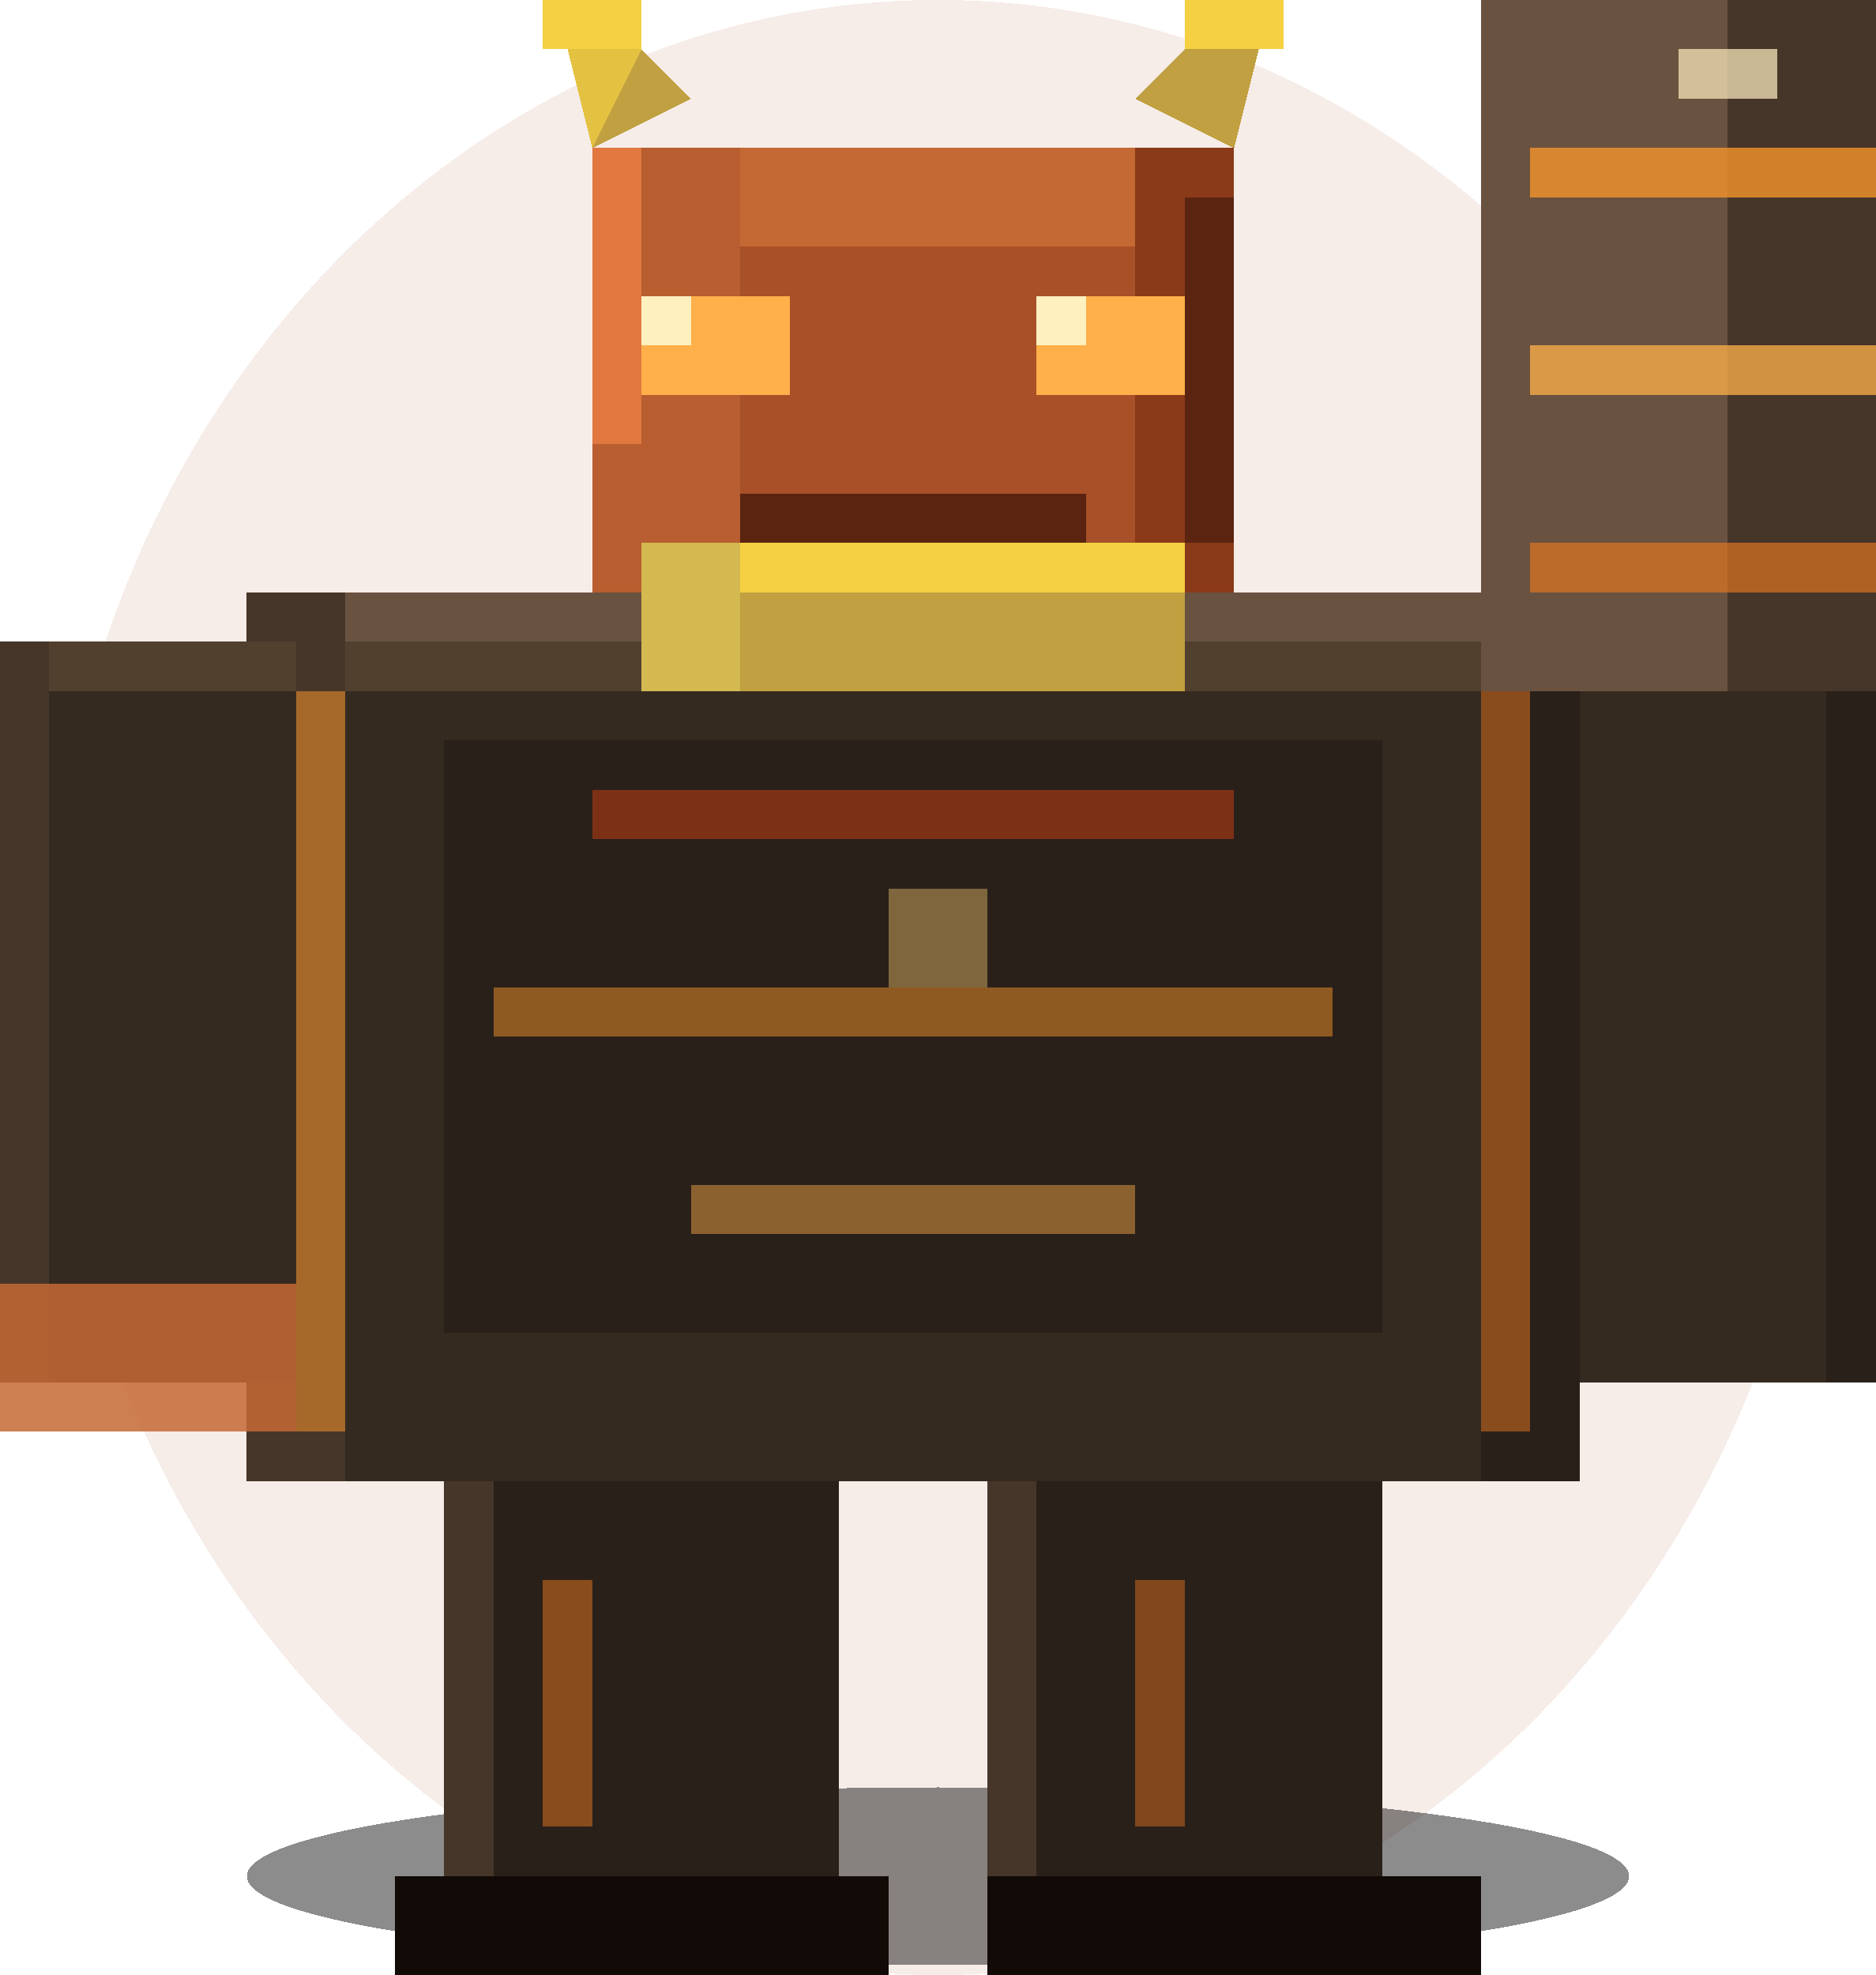
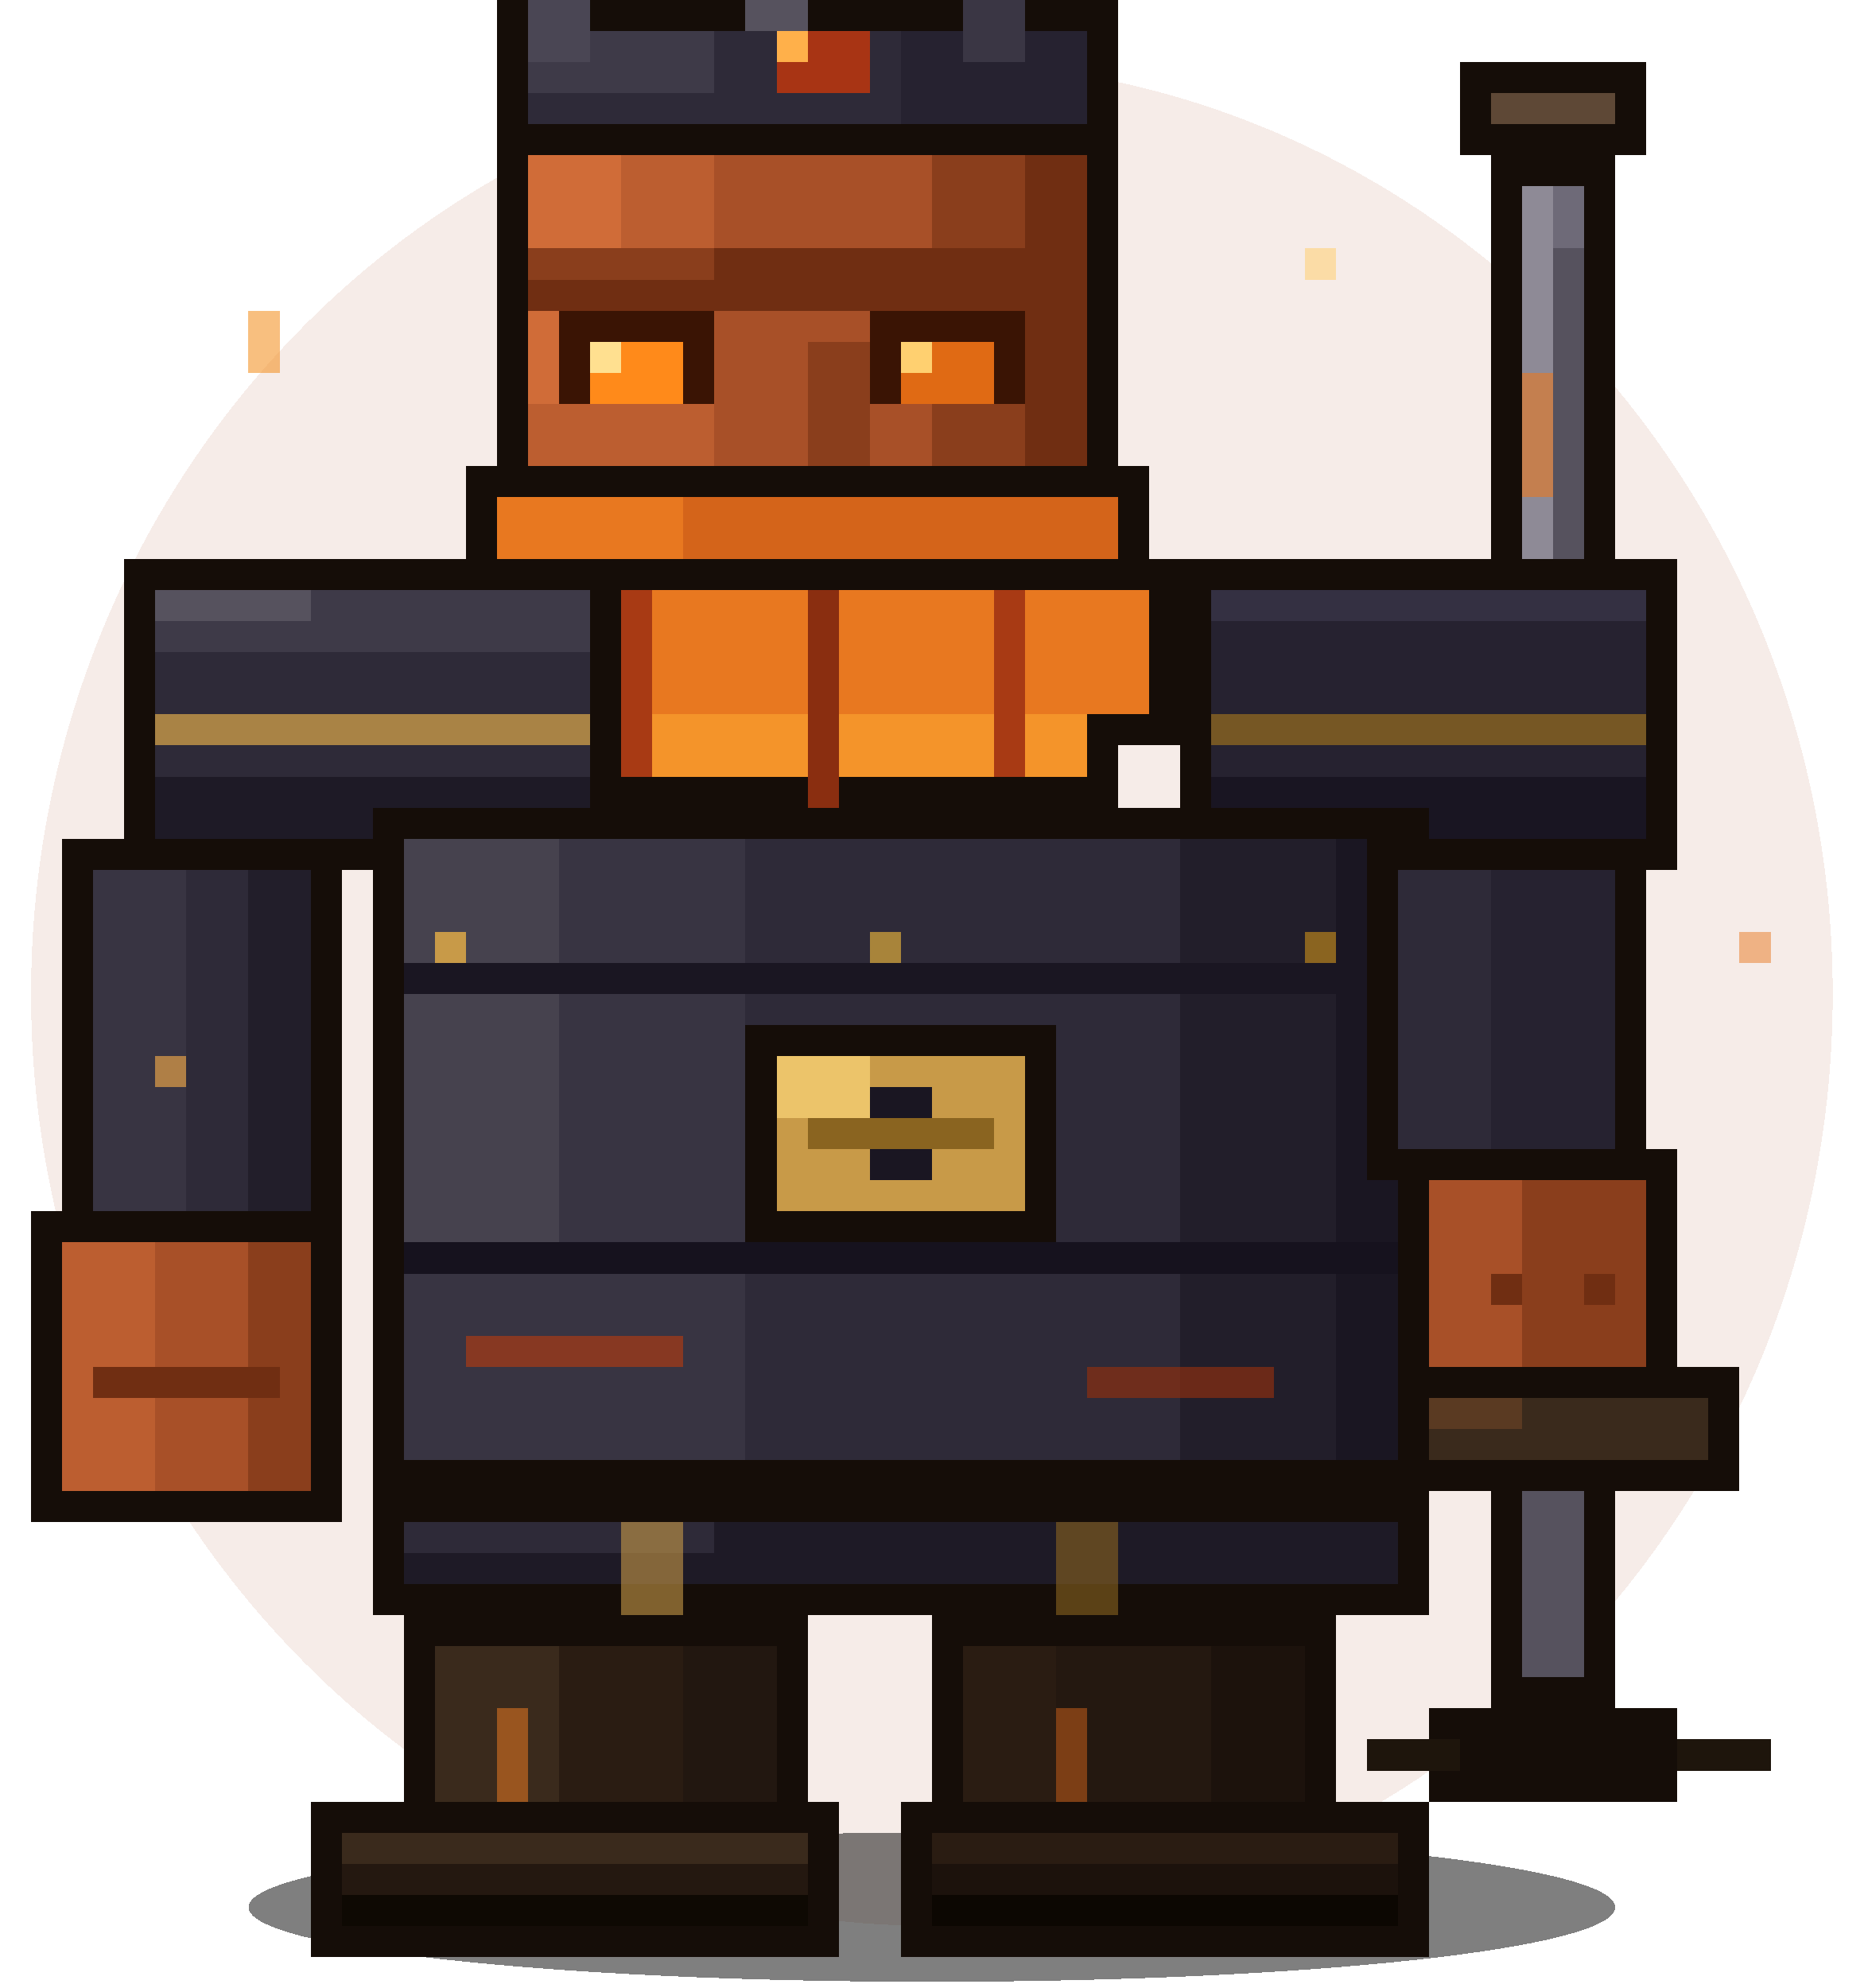
- <svg xmlns="http://www.w3.org/2000/svg" viewBox="0 0 38 40" shape-rendering="crispEdges" preserveAspectRatio="xMidYMax meet" aria-label="Fire-Giant Warlord">
-   <ellipse cx="19" cy="20" rx="18" ry="20" fill="#a83a14" opacity="0.1" />
-   <ellipse cx="19" cy="38" rx="14" ry="1.8" fill="#000" opacity="0.45" />
-   <rect x="12" y="3" width="13" height="9" fill="#a85028" />
-   <rect x="12" y="3" width="13" height="2" fill="#c46834" />
-   <rect x="12" y="3" width="3" height="9" fill="#b85e30" />
-   <rect x="12" y="3" width="1" height="6" fill="#e07840" />
-   <rect x="23" y="3" width="2" height="9" fill="#8a3a18" />
-   <rect x="24" y="4" width="1" height="7" fill="#5a2410" />
-   <polygon points="12,3 11,-1 14,2" fill="#c0a040" />
-   <polygon points="25,3 26,-1 23,2" fill="#c0a040" />
-   <polygon points="12,3 11,-1 13,1" fill="#f4d042" opacity="0.7" />
-   <rect x="11" y="-1" width="2" height="2" fill="#f4d042" />
-   <rect x="24" y="-1" width="2" height="2" fill="#f4d042" />
-   <rect x="11" y="-1" width="1" height="1" fill="#fff0c0" />
-   <rect x="13" y="6" width="3" height="2" fill="#ffb04a" />
-   <rect x="21" y="6" width="3" height="2" fill="#ffb04a" />
-   <rect x="13" y="6" width="1" height="1" fill="#fff0c0" />
-   <rect x="21" y="6" width="1" height="1" fill="#fff0c0" />
-   <rect x="15" y="10" width="7" height="1" fill="#5a2410" />
-   <rect x="5" y="12" width="27" height="18" fill="#352a20" />
-   <rect x="5" y="12" width="27" height="2" fill="#52402e" />
-   <rect x="5" y="12" width="27" height="1" fill="#6a5240" />
-   <rect x="5" y="12" width="2" height="18" fill="#46362a" />
-   <rect x="30" y="13" width="2" height="17" fill="#2a201a" />
-   <rect x="13" y="11" width="11" height="3" fill="#c0a040" />
-   <rect x="13" y="11" width="11" height="1" fill="#f4d042" />
-   <rect x="13" y="11" width="2" height="3" fill="#d4b850" />
-   <rect x="9" y="15" width="19" height="12" fill="#2a201a" />
-   <rect x="6" y="14" width="1" height="15" fill="#f4942a" opacity="0.55" />
-   <rect x="30" y="14" width="1" height="15" fill="#e87820" opacity="0.5" />
-   <rect x="12" y="16" width="13" height="1" fill="#a83a14" opacity="0.65" />
-   <rect x="10" y="20" width="17" height="1" fill="#f4942a" opacity="0.5" />
-   <rect x="14" y="24" width="9" height="1" fill="#ffb04a" opacity="0.45" />
-   <rect x="18" y="18" width="2" height="2" fill="#ffd070" opacity="0.4" />
-   <rect x="0" y="13" width="6" height="15" fill="#352a20" />
-   <rect x="0" y="13" width="6" height="1" fill="#52402e" />
-   <rect x="0" y="13" width="1" height="15" fill="#46362a" />
-   <rect x="32" y="13" width="6" height="15" fill="#352a20" />
-   <rect x="37" y="13" width="1" height="15" fill="#2a201a" />
-   <rect x="0" y="26" width="6" height="3" fill="#c46834" opacity="0.85" />
-   <rect x="34" y="-2" width="3" height="16" fill="#3a2a1a" />
-   <rect x="34" y="-2" width="1" height="16" fill="#52402e" />
-   <polygon points="30,14 39,14 39,0 35,-4 30,0" fill="#6a5240" />
-   <polygon points="35,14 39,14 39,0 35,-4" fill="#46362a" />
-   <rect x="31" y="3" width="7" height="1" fill="#f4942a" opacity="0.8" />
-   <rect x="31" y="7" width="7" height="1" fill="#ffb04a" opacity="0.75" />
-   <rect x="31" y="11" width="7" height="1" fill="#e87820" opacity="0.65" />
-   <rect x="34" y="1" width="2" height="1" fill="#fff0c0" opacity="0.7" />
-   <rect x="9" y="30" width="8" height="10" fill="#2a201a" />
-   <rect x="20" y="30" width="8" height="10" fill="#2a201a" />
-   <rect x="9" y="30" width="1" height="10" fill="#46362a" />
-   <rect x="20" y="30" width="1" height="10" fill="#46362a" />
-   <rect x="11" y="32" width="1" height="5" fill="#e87820" opacity="0.5" />
-   <rect x="23" y="32" width="1" height="5" fill="#e87820" opacity="0.45" />
-   <rect x="8" y="38" width="10" height="2" fill="#120a06" />
-   <rect x="20" y="38" width="10" height="2" fill="#120a06" />
+ <svg xmlns="http://www.w3.org/2000/svg" viewBox="0 0 60 64" shape-rendering="crispEdges" preserveAspectRatio="xMidYMax meet" aria-label="Fire-Giant Warlord">
+   <ellipse cx="30" cy="32" rx="29" ry="30" fill="#a83a14" opacity="0.1" />
+   <ellipse cx="30" cy="61.4" rx="22" ry="2.4" fill="#000" opacity="0.5" />
+   <rect x="47" y="2" width="6" height="3" fill="#150d08" />
+   <rect x="48" y="3" width="4" height="1" fill="#5e4836" />
+   <rect x="48" y="5" width="4" height="42" fill="#150d08" />
+   <rect x="49" y="6" width="2" height="40" fill="#6e6a78" />
+   <rect x="49" y="6" width="1" height="36" fill="#8e8a96" />
+   <rect x="50" y="8" width="1" height="32" fill="#56525e" />
+   <rect x="49" y="12" width="1" height="4" fill="#e87820" opacity="0.6" />
+   <rect x="50" y="22" width="1" height="4" fill="#d4641a" opacity="0.5" />
+   <rect x="44" y="44" width="12" height="4" fill="#150d08" />
+   <rect x="45" y="45" width="10" height="2" fill="#3a2a1c" />
+   <rect x="45" y="45" width="4" height="1" fill="#5a3a22" />
+   <rect x="48" y="47" width="4" height="8" fill="#150d08" />
+   <rect x="49" y="48" width="2" height="6" fill="#56525e" />
+   <rect x="46" y="55" width="8" height="3" fill="#150d08" />
+   <rect x="44" y="56" width="3" height="1" fill="#1e150c" />
+   <rect x="54" y="56" width="3" height="1" fill="#1e150c" />
+   <rect x="16" y="0" width="20" height="4" fill="#150d08" />
+   <rect x="17" y="1" width="18" height="3" fill="#2e2a38" />
+   <rect x="17" y="1" width="6" height="2" fill="#3e3a48" />
+   <rect x="29" y="1" width="6" height="3" fill="#262230" />
+   <rect x="17" y="0" width="2" height="2" fill="#4a4654" />
+   <rect x="24" y="0" width="2" height="1" fill="#56525e" />
+   <rect x="31" y="0" width="2" height="2" fill="#3a3644" />
+   <rect x="25" y="1" width="3" height="2" fill="#a83414" />
+   <rect x="25" y="1" width="1" height="1" fill="#ffb04a" />
+   <rect x="16" y="4" width="20" height="14" fill="#150d08" />
+   <rect x="17" y="5" width="18" height="12" fill="#a85028" />
+   <rect x="17" y="5" width="6" height="12" fill="#bc5e30" />
+   <rect x="17" y="5" width="3" height="8" fill="#d06c38" />
+   <rect x="30" y="5" width="5" height="12" fill="#8a3e1c" />
+   <rect x="33" y="5" width="2" height="12" fill="#702e12" />
+   <rect x="17" y="8" width="18" height="2" fill="#702e12" />
+   <rect x="17" y="8" width="6" height="1" fill="#8a3e1c" />
+   <rect x="18" y="10" width="5" height="3" fill="#3a1404" />
+   <rect x="28" y="10" width="5" height="3" fill="#3a1404" />
+   <rect x="19" y="11" width="3" height="2" fill="#ff8a1a" />
+   <rect x="29" y="11" width="3" height="2" fill="#e06a14" />
+   <rect x="19" y="11" width="1" height="1" fill="#ffe090" />
+   <rect x="29" y="11" width="1" height="1" fill="#ffd070" />
+   <rect x="24" y="11" width="4" height="4" fill="#8a3e1c" />
+   <rect x="24" y="11" width="2" height="4" fill="#a85028" />
+   <rect x="15" y="15" width="22" height="4" fill="#150d08" />
+   <rect x="14" y="18" width="24" height="6" fill="#150d08" />
+   <rect x="16" y="22" width="20" height="4" fill="#150d08" />
+   <rect x="16" y="16" width="20" height="2" fill="#d4641a" />
+   <rect x="15" y="19" width="22" height="4" fill="#e87820" />
+   <rect x="17" y="23" width="18" height="2" fill="#f4942a" />
+   <rect x="16" y="16" width="6" height="2" fill="#e87820" />
+   <rect x="15" y="19" width="5" height="2" fill="#f4942a" />
+   <rect x="17" y="23" width="4" height="1" fill="#ffb04a" />
+   <rect x="20" y="19" width="1" height="6" fill="#a83a14" />
+   <rect x="26" y="19" width="1" height="7" fill="#8a2e10" />
+   <rect x="32" y="19" width="1" height="6" fill="#a83a14" />
+   <rect x="18" y="26" width="2" height="2" fill="#d4641a" />
+   <rect x="24" y="26" width="2" height="3" fill="#e87820" />
+   <rect x="25" y="29" width="1" height="1" fill="#ffb04a" />
+   <rect x="31" y="26" width="2" height="2" fill="#a83a14" />
+   <rect x="4" y="18" width="16" height="10" fill="#150d08" />
+   <rect x="5" y="19" width="14" height="8" fill="#2e2a38" />
+   <rect x="5" y="19" width="14" height="2" fill="#3e3a48" />
+   <rect x="5" y="19" width="5" height="1" fill="#56525e" />
+   <rect x="5" y="25" width="14" height="2" fill="#1e1a26" />
+   <rect x="5" y="23" width="14" height="1" fill="#c89a48" opacity="0.8" />
+   <rect x="38" y="18" width="16" height="10" fill="#150d08" />
+   <rect x="39" y="19" width="14" height="8" fill="#262230" />
+   <rect x="39" y="19" width="14" height="1" fill="#343042" />
+   <rect x="39" y="25" width="14" height="2" fill="#191522" />
+   <rect x="39" y="23" width="14" height="1" fill="#8a6420" opacity="0.8" />
+   <rect x="12" y="26" width="34" height="22" fill="#150d08" />
+   <rect x="13" y="27" width="32" height="20" fill="#2e2a38" />
+   <rect x="13" y="27" width="11" height="20" fill="#383442" />
+   <rect x="13" y="27" width="5" height="14" fill="#46424e" />
+   <rect x="38" y="27" width="7" height="20" fill="#221e2a" />
+   <rect x="43" y="27" width="2" height="20" fill="#1a1622" />
+   <rect x="13" y="31" width="32" height="1" fill="#1a1622" />
+   <rect x="14" y="30" width="1" height="1" fill="#c89a48" />
+   <rect x="28" y="30" width="1" height="1" fill="#a8843a" />
+   <rect x="42" y="30" width="1" height="1" fill="#8a6420" />
+   <rect x="13" y="40" width="32" height="1" fill="#16121e" />
+   <rect x="24" y="33" width="10" height="7" fill="#150d08" />
+   <rect x="25" y="34" width="8" height="5" fill="#c89a48" />
+   <rect x="25" y="34" width="3" height="2" fill="#ecc46a" />
+   <rect x="28" y="35" width="2" height="3" fill="#1a1622" />
+   <rect x="26" y="36" width="6" height="1" fill="#8a6420" />
+   <rect x="15" y="43" width="7" height="1" fill="#a83a14" opacity="0.7" />
+   <rect x="35" y="44" width="6" height="1" fill="#8a2e10" opacity="0.7" />
+   <rect x="2" y="27" width="9" height="13" fill="#150d08" />
+   <rect x="3" y="28" width="7" height="11" fill="#2e2a38" />
+   <rect x="3" y="28" width="3" height="11" fill="#383442" />
+   <rect x="8" y="28" width="2" height="11" fill="#221e2a" />
+   <rect x="1" y="39" width="10" height="10" fill="#150d08" />
+   <rect x="2" y="40" width="8" height="8" fill="#a85028" />
+   <rect x="2" y="40" width="3" height="8" fill="#bc5e30" />
+   <rect x="8" y="40" width="2" height="8" fill="#8a3e1c" />
+   <rect x="3" y="44" width="6" height="1" fill="#702e12" />
+   <rect x="44" y="27" width="9" height="11" fill="#150d08" />
+   <rect x="45" y="28" width="7" height="9" fill="#262230" />
+   <rect x="45" y="28" width="3" height="9" fill="#2e2a38" />
+   <rect x="45" y="37" width="9" height="8" fill="#150d08" />
+   <rect x="46" y="38" width="7" height="6" fill="#8a3e1c" />
+   <rect x="46" y="38" width="3" height="6" fill="#a85028" />
+   <rect x="48" y="41" width="1" height="1" fill="#702e12" />
+   <rect x="51" y="41" width="1" height="1" fill="#702e12" />
+   <rect x="12" y="48" width="34" height="4" fill="#150d08" />
+   <rect x="13" y="49" width="32" height="2" fill="#1e1a26" />
+   <rect x="13" y="49" width="10" height="1" fill="#2e2a38" />
+   <rect x="20" y="49" width="2" height="3" fill="#c89a48" opacity="0.6" />
+   <rect x="34" y="49" width="2" height="3" fill="#8a6420" opacity="0.6" />
+   <rect x="13" y="52" width="13" height="8" fill="#150d08" />
+   <rect x="14" y="53" width="11" height="7" fill="#2a1c12" />
+   <rect x="14" y="53" width="4" height="7" fill="#3a2a1c" />
+   <rect x="22" y="53" width="3" height="7" fill="#221710" />
+   <rect x="16" y="55" width="1" height="4" fill="#e87820" opacity="0.55" />
+   <rect x="30" y="52" width="13" height="8" fill="#150d08" />
+   <rect x="31" y="53" width="11" height="7" fill="#241810" />
+   <rect x="31" y="53" width="3" height="7" fill="#2a1c12" />
+   <rect x="39" y="53" width="3" height="7" fill="#1c120c" />
+   <rect x="34" y="55" width="1" height="4" fill="#d4641a" opacity="0.5" />
+   <rect x="10" y="58" width="17" height="5" fill="#150d08" />
+   <rect x="11" y="59" width="15" height="3" fill="#241810" />
+   <rect x="11" y="59" width="15" height="1" fill="#3a2a1c" />
+   <rect x="11" y="61" width="15" height="1" fill="#0e0903" />
+   <rect x="29" y="58" width="17" height="5" fill="#150d08" />
+   <rect x="30" y="59" width="15" height="3" fill="#1c120c" />
+   <rect x="30" y="59" width="15" height="1" fill="#2a1c12" />
+   <rect x="30" y="61" width="15" height="1" fill="#0c0702" />
+   <rect x="8" y="10" width="1" height="2" fill="#f4942a" opacity="0.6" />
+   <rect x="42" y="8" width="1" height="1" fill="#ffd070" opacity="0.55" />
+   <rect x="5" y="34" width="1" height="1" fill="#ffb04a" opacity="0.6" />
+   <rect x="56" y="30" width="1" height="1" fill="#e87820" opacity="0.5" />
</svg>
